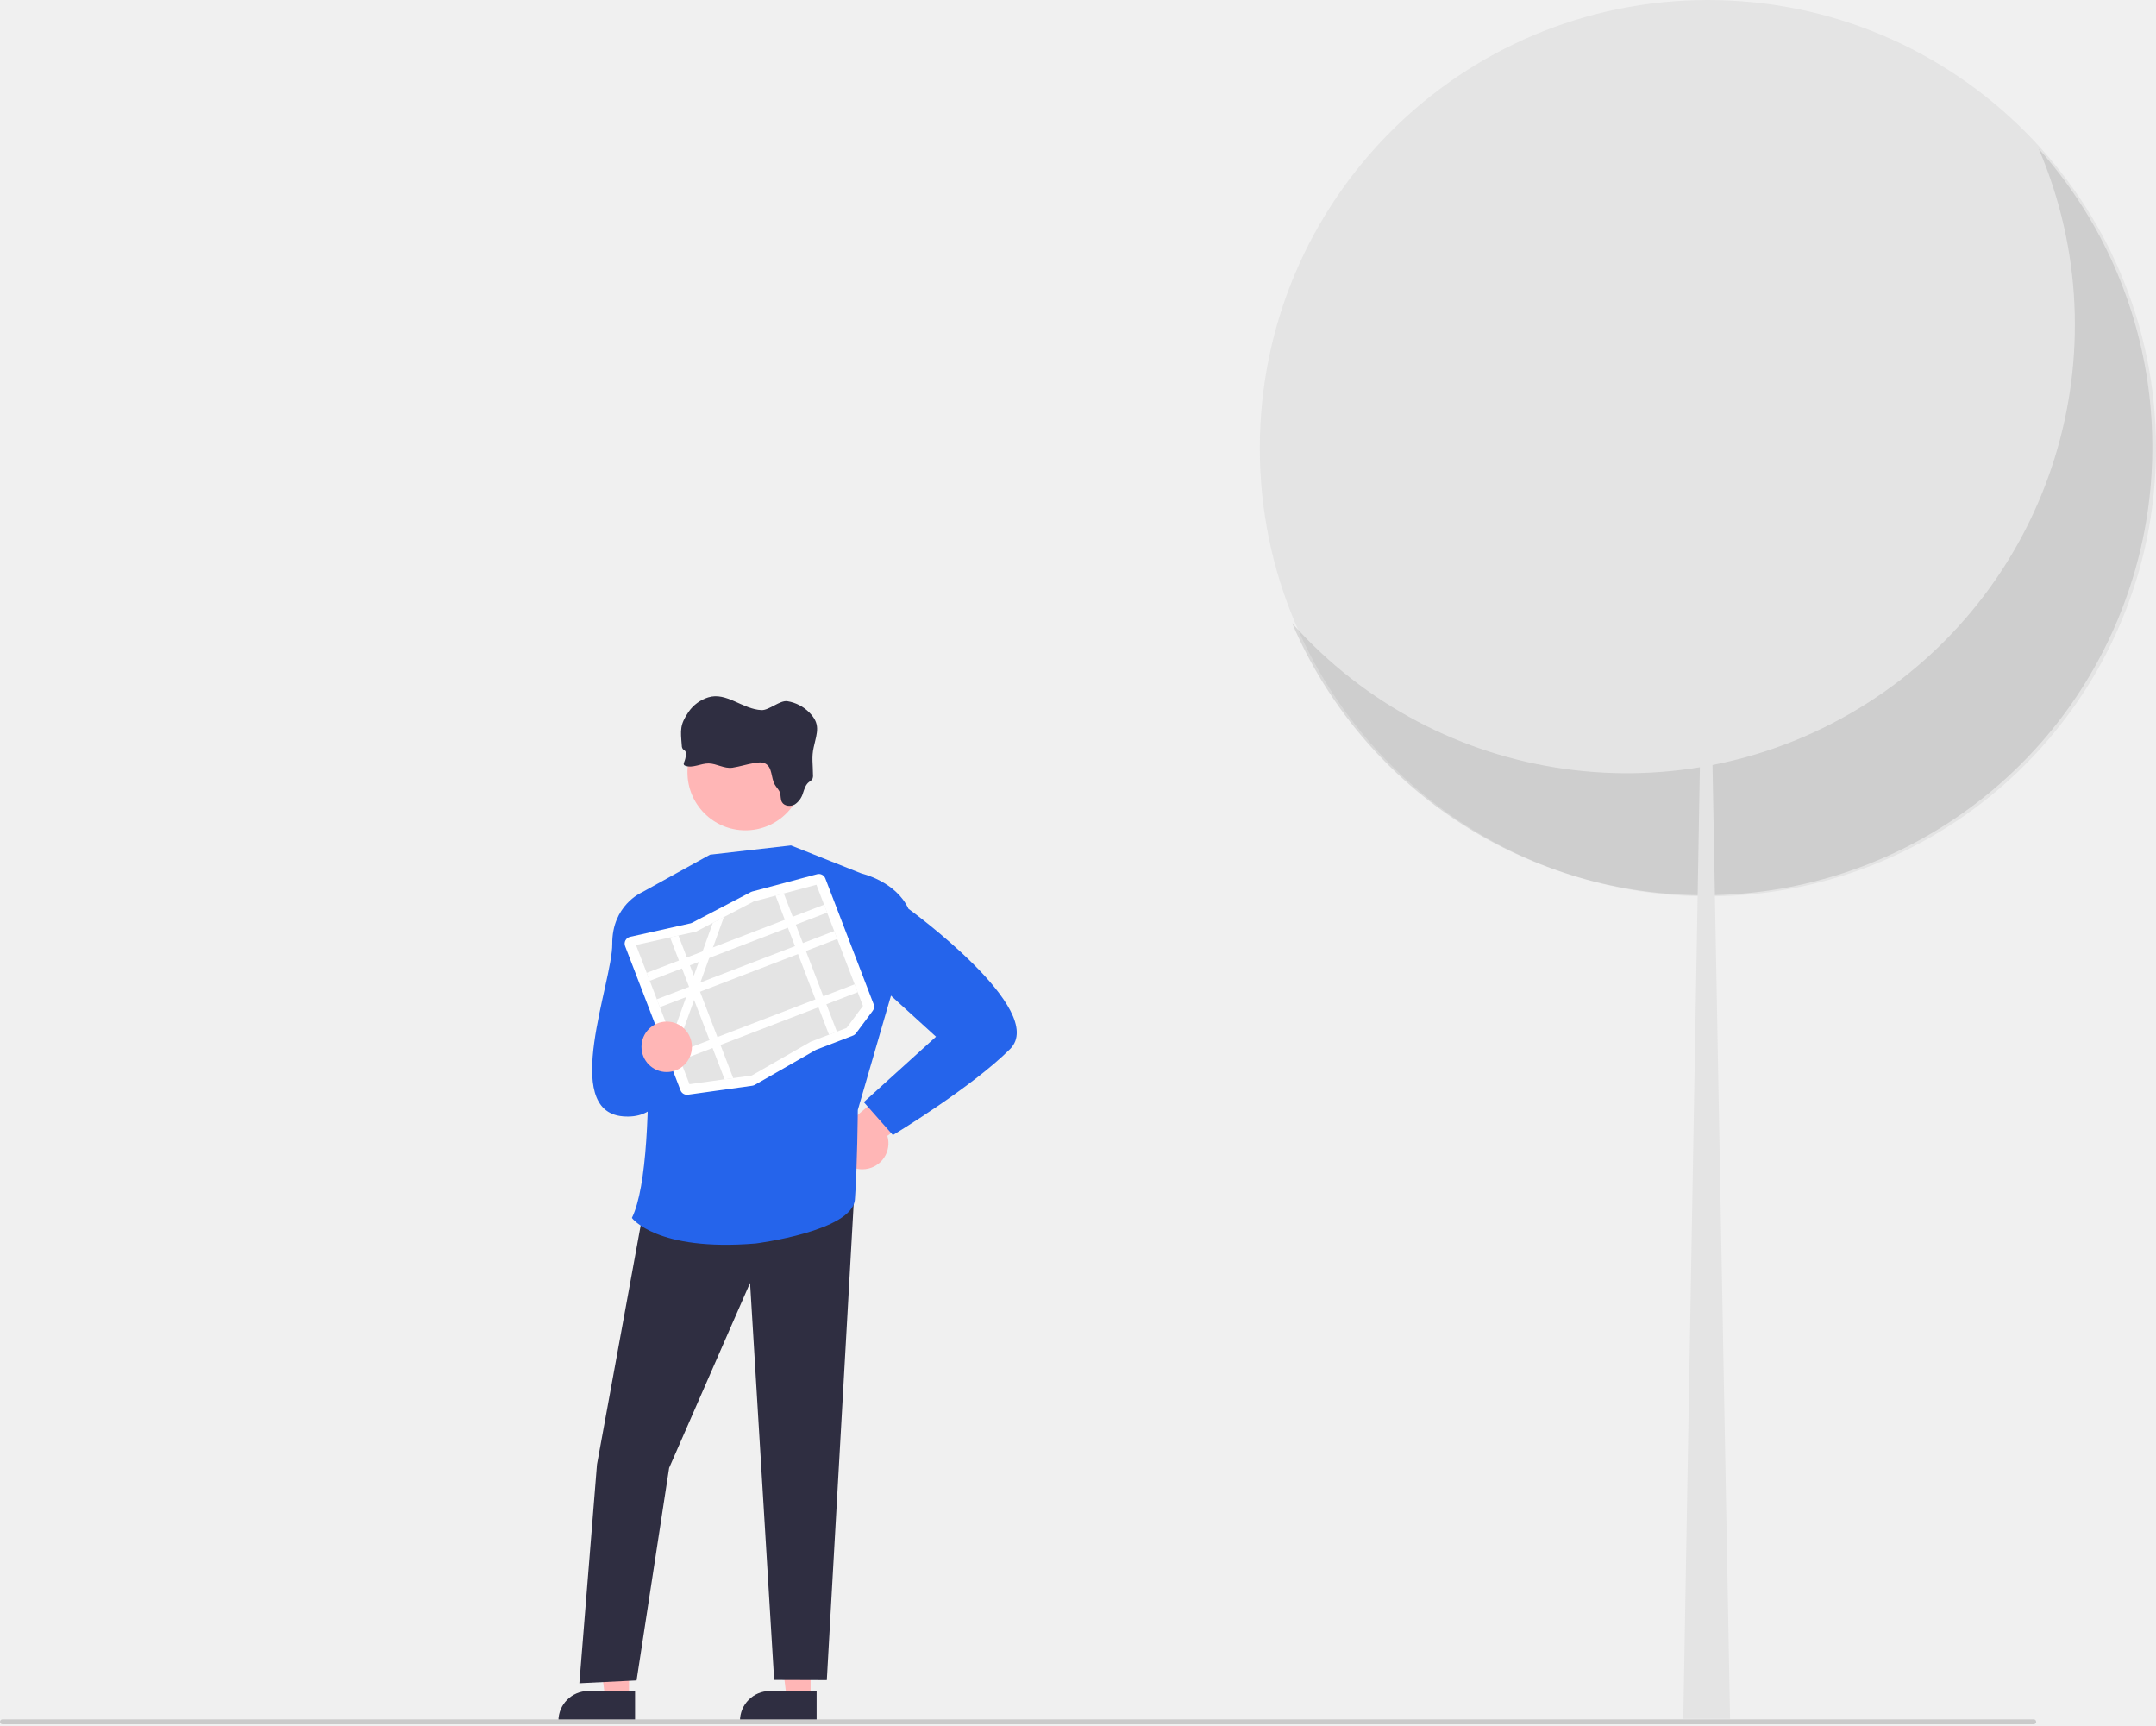
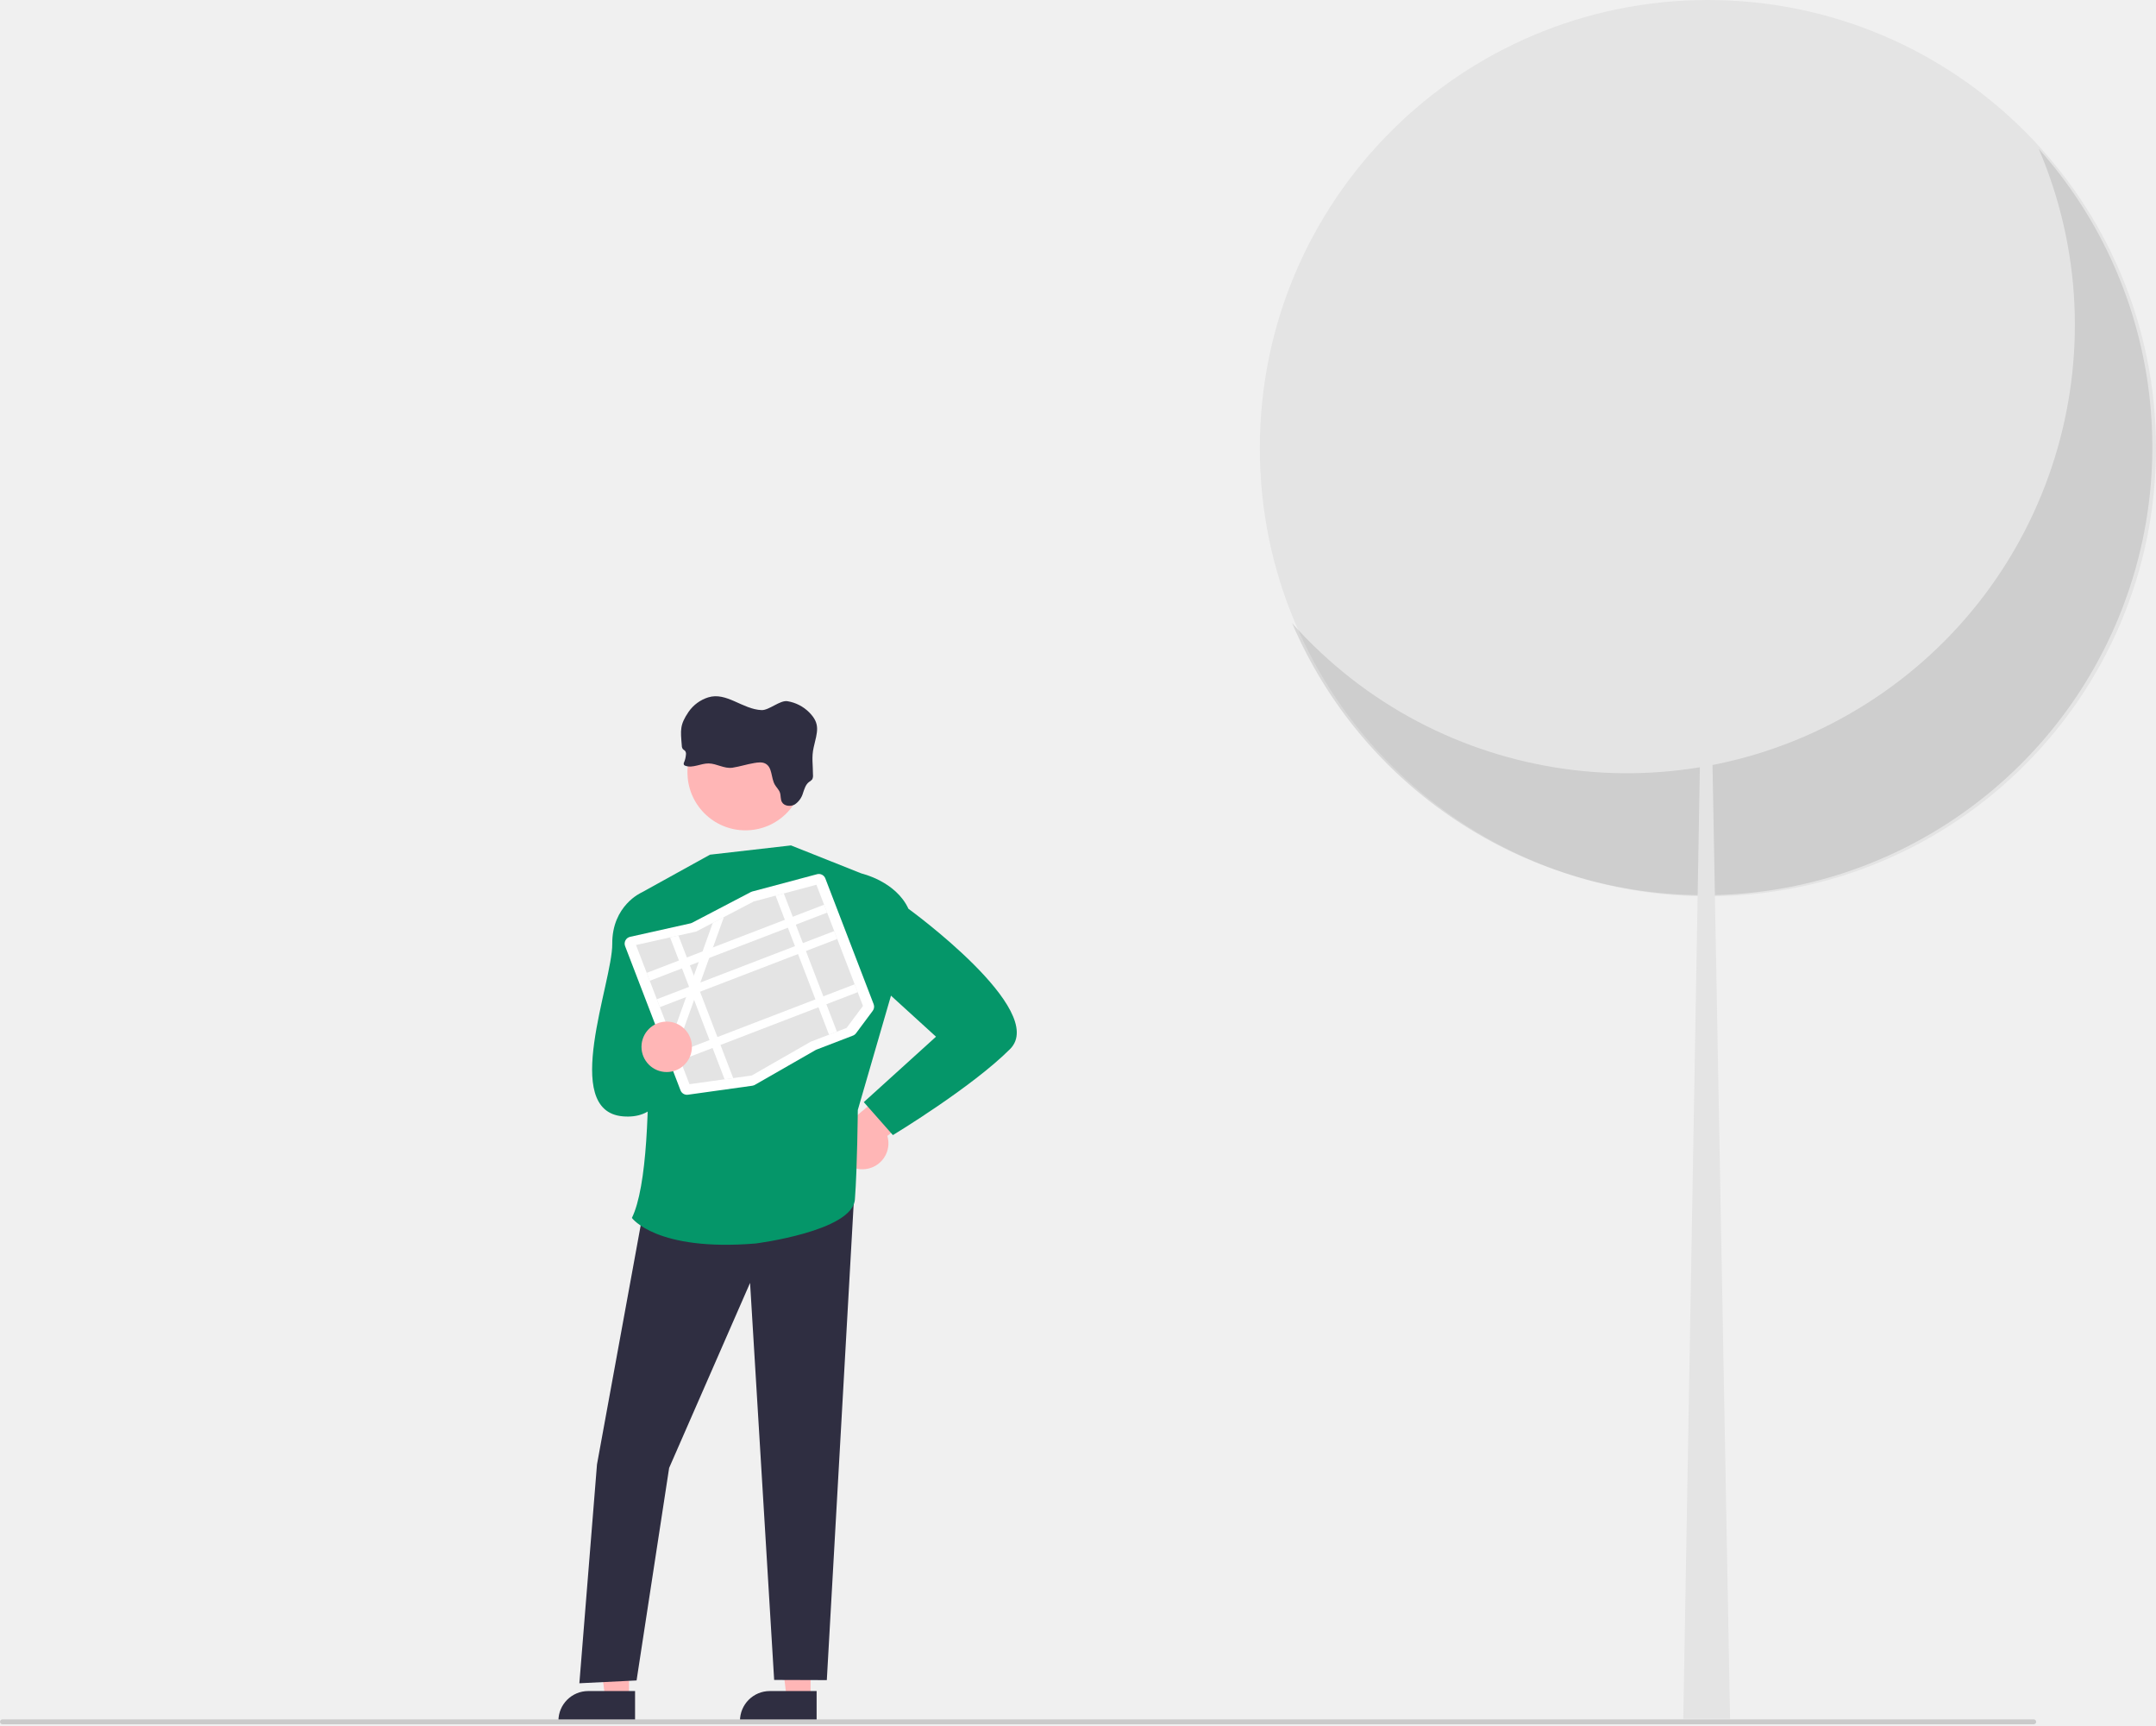
- <svg xmlns="http://www.w3.org/2000/svg" id="ffcf1f7b-abca-46b6-8e43-585f7256c1ae" data-name="Layer 1" width="885.201" height="708.317" viewBox="0 0 885.201 708.317">
-   <path id="aabd4afe-642c-4327-a3f2-08ec89276309" data-name="Path 482" d="M305.958,803.976s-12.753-31.391,25.505-54.934Z" transform="translate(-157.3996 -95.84172)" fill="#f0f0f0" />
-   <path id="e302a207-98de-4798-aedc-79a63cff2427" data-name="Path 483" d="M290.274,803.405s-3.89-22.374-34-22.182Z" transform="translate(-157.3996 -95.84172)" fill="#f0f0f0" />
-   <path id="e16a8a0b-115e-4877-a9d6-27a72cf85b73" data-name="Path 482" d="M732.958,803.976s-12.753-31.391,25.505-54.934Z" transform="translate(-157.3996 -95.84172)" fill="#f0f0f0" />
-   <path id="b0706b48-08e0-43ea-ab25-36cfaee90c12" data-name="Path 483" d="M717.274,803.405s-3.89-22.374-34-22.182Z" transform="translate(-157.3996 -95.84172)" fill="#f0f0f0" />
+ <svg xmlns="http://www.w3.org/2000/svg" data-name="Layer 1" width="885.201" height="708.317" viewBox="0 0 885.201 708.317">
+   <path id="aabd4afe-642c-4327-a3f2-08ec89276309-1217" data-name="Path 482" d="M305.958,803.976s-12.753-31.391,25.505-54.934Z" transform="translate(-157.3996 -95.84172)" fill="#f0f0f0" />
+   <path id="e302a207-98de-4798-aedc-79a63cff2427-1218" data-name="Path 483" d="M290.274,803.405s-3.89-22.374-34-22.182Z" transform="translate(-157.3996 -95.84172)" fill="#f0f0f0" />
+   <path id="e16a8a0b-115e-4877-a9d6-27a72cf85b73-1219" data-name="Path 482" d="M732.958,803.976s-12.753-31.391,25.505-54.934Z" transform="translate(-157.3996 -95.84172)" fill="#f0f0f0" />
+   <path id="b0706b48-08e0-43ea-ab25-36cfaee90c12-1220" data-name="Path 483" d="M717.274,803.405s-3.89-22.374-34-22.182Z" transform="translate(-157.3996 -95.84172)" fill="#f0f0f0" />
  <circle cx="565.054" cy="394.031" r="110.853" fill="#f0f0f0" />
  <polygon points="565.358 394.03 565.663 394.03 571.145 708.317 559.572 708.317 565.358 394.03" fill="#f0f0f0" />
  <circle cx="803.054" cy="479.085" r="80.853" fill="#f0f0f0" />
  <polygon points="803.276 479.085 803.498 479.085 807.496 708.317 799.055 708.317 803.276 479.085" fill="#f0f0f0" />
  <path d="M512.728,575.748a10.664,10.664,0,0,0,8.999-13.652L552.462,539.929l-18.409-6.992-26.364,22.123a10.721,10.721,0,0,0,5.039,20.689Z" transform="translate(-157.3996 -95.84172)" fill="#ffb6b6" />
  <polygon points="332.796 697.353 323.037 697.352 318.394 659.71 332.798 659.71 332.796 697.353" fill="#ffb6b6" />
  <path d="M492.684,802.655l-31.468-.001v-.398a12.249,12.249,0,0,1,12.248-12.248h.001l19.219.001Z" transform="translate(-157.3996 -95.84172)" fill="#2f2e41" />
  <polygon points="258.253 697.353 248.494 697.352 243.852 659.71 258.255 659.71 258.253 697.353" fill="#ffb6b6" />
  <path d="M418.142,802.655l-31.468-.001v-.398a12.249,12.249,0,0,1,12.248-12.248h.001l19.219.001Z" transform="translate(-157.3996 -95.84172)" fill="#2f2e41" />
  <polygon points="265.791 488.031 245.109 601.135 237.875 690.973 261.361 689.818 274.73 602.578 307.96 526.618 317.85 689.608 339.47 689.678 351.103 483.507 265.791 488.031" fill="#2f2e41" />
-   <path d="M511.15,454.415l-28.989-11.534-33.256,3.805L420.712,462.271s8.624,108.158-3.877,133.527c0,0,10.016,13.874,50.826,10.487,0,0,39.753-5.024,40.739-18.06s1.193-36.737,1.193-36.737l13.799-47.551Z" transform="translate(-157.3996 -95.84172)" fill="#2564eb" />
-   <path d="M432.044,464.353l-11.332-2.082s-12.057,5.287-11.934,21.041-21.301,68.57,4.332,70.785S432.044,516.642,432.044,516.642Z" transform="translate(-157.3996 -95.84172)" fill="#2564eb" />
-   <path d="M501.956,461.126l9.194-6.711s14.038,3.171,19.23,14.471c0,0,57.566,41.75,41.732,57.584s-48.11,35.322-48.11,35.322l-11.95-13.531,29.649-26.86-24.323-22.158Z" transform="translate(-157.3996 -95.84172)" fill="#2564eb" />
+   <path d="M511.15,454.415l-28.989-11.534-33.256,3.805L420.712,462.271s8.624,108.158-3.877,133.527c0,0,10.016,13.874,50.826,10.487,0,0,39.753-5.024,40.739-18.06s1.193-36.737,1.193-36.737l13.799-47.551Z" transform="translate(-157.3996 -95.84172)" fill="#059669" />
+   <path d="M432.044,464.353l-11.332-2.082s-12.057,5.287-11.934,21.041-21.301,68.57,4.332,70.785S432.044,516.642,432.044,516.642Z" transform="translate(-157.3996 -95.84172)" fill="#059669" />
+   <path d="M501.956,461.126l9.194-6.711s14.038,3.171,19.23,14.471c0,0,57.566,41.75,41.732,57.584s-48.11,35.322-48.11,35.322l-11.95-13.531,29.649-26.86-24.323-22.158Z" transform="translate(-157.3996 -95.84172)" fill="#059669" />
  <path d="M487.255,412.893a23.799,23.799,0,0,1-47.599,0v-.913a23.799,23.799,0,0,1,47.581.913Z" transform="translate(-157.3996 -95.84172)" fill="#ffb6b6" />
  <path d="M467.073,409.057c1.522-.25,3.173-.487,4.537.213,2.966,1.516,2.284,5.816,3.904,8.654.639,1.127,1.675,2.046,2.101,3.264s.164,2.74.834,3.916c.968,1.699,3.593,1.949,5.316.938a8.455,8.455,0,0,0,3.337-4.707c.572-1.62,1.054-3.41,2.436-4.47a5.164,5.164,0,0,0,1.334-1.09,3.289,3.289,0,0,0,.317-1.864c0-4.117-.639-7.308.292-11.297,1.492-6.431,2.856-9.61-1.87-14.378a16.351,16.351,0,0,0-8.903-4.555c-3.045-.499-7.527,3.751-10.609,3.654-7.838-.311-14.451-7.57-21.924-5.225a15.42,15.42,0,0,0-8.051,5.925c-3.654,5.383-3.325,7.466-2.795,13.891a2.375,2.375,0,0,0,.408,1.37c.274.329.719.505.987.84a2.077,2.077,0,0,1,.304,1.498,10.078,10.078,0,0,1-.725,3.045,1.254,1.254,0,0,0-.11,1.096,1.108,1.108,0,0,0,.609.414c3.045,1.096,6.334-1.017,9.592-.962s6.352,2.235,9.713,1.76C461.075,410.53,464.083,409.55,467.073,409.057Z" transform="translate(-157.3996 -95.84172)" fill="#2f2e41" />
  <path d="M466.916,541.366a2.839,2.839,0,0,1-.629.162l-26.427,3.689a2.844,2.844,0,0,1-3.061-1.804l-22.748-59.191a2.856,2.856,0,0,1,2.044-3.812l0,0,24.852-5.546a2.271,2.271,0,0,0,.552-.202l24.172-12.638a2.829,2.829,0,0,1,.588-.229l26.602-7.092a2.851,2.851,0,0,1,3.402,1.735l19.834,51.611a2.842,2.842,0,0,1-.375,2.731l-6.86,9.212a2.852,2.852,0,0,1-1.266.96l-14.991,5.761a2.255,2.255,0,0,0-.311.148L467.312,541.178A2.856,2.856,0,0,1,466.916,541.366Z" transform="translate(-157.3996 -95.84172)" fill="#fff" />
  <path d="M479.211,462.594l-3.378.901-8.952,2.388-.016.004-12.256,6.408-4.548,2.379-.002.001-6.831,3.571-.187.042-7.096,1.582-3.43.767-13.988,3.121,21.96,57.141,14.415-2.011,3.534-.494,7.533-1.053.087-.011,24.207-13.874,14.728-5.66,6.724-9.03-19.115-49.74Z" transform="translate(-157.3996 -95.84172)" fill="#e4e4e4" />
  <rect x="420.954" y="481.098" width="78.016" height="3.476" transform="translate(-299.9926 101.2964) rotate(-21.02215)" fill="#fff" />
  <rect x="425.111" y="491.915" width="78.016" height="3.476" transform="translate(-303.5963 103.5076) rotate(-21.02215)" fill="#fff" />
  <rect x="433.508" y="513.765" width="78.016" height="3.476" transform="translate(-310.8756 107.9741) rotate(-21.02215)" fill="#fff" />
  <polygon points="321.811 366.753 343.613 423.483 340.368 424.73 318.433 367.654 321.811 366.753" fill="#fff" />
  <polygon points="297.21 376.453 292.733 388.91 291.181 393.23 287.56 403.312 286.784 405.467 286.007 407.633 284.985 410.476 277.646 430.901 275.738 425.936 281.722 409.28 283.076 405.509 283.274 404.959 284.875 400.5 286.895 394.878 288.448 390.556 292.659 378.833 292.661 378.832 297.21 376.453" fill="#fff" />
  <polygon points="278.545 384.028 301.035 442.552 297.501 443.046 275.115 384.795 278.545 384.028" fill="#fff" />
  <circle cx="273.731" cy="429.715" r="10.353" fill="#ffb6b6" />
  <circle cx="701.225" cy="183.976" r="183.976" fill="#e4e4e4" />
  <path d="M994.466,156.936A183.99,183.99,0,0,1,687.909,351.651,183.992,183.992,0,1,0,994.466,156.936Z" transform="translate(-157.3996 -95.84172)" opacity="0.1" style="isolation:isolate" />
  <polygon points="700.72 183.975 700.214 183.975 691.116 705.577 710.323 705.577 700.72 183.975" fill="#e4e4e4" />
  <path d="M992.4,803.643h-834a1,1,0,0,1,0-2h834a1,1,0,0,1,0,2Z" transform="translate(-157.3996 -95.84172)" fill="#cacaca" />
</svg>
